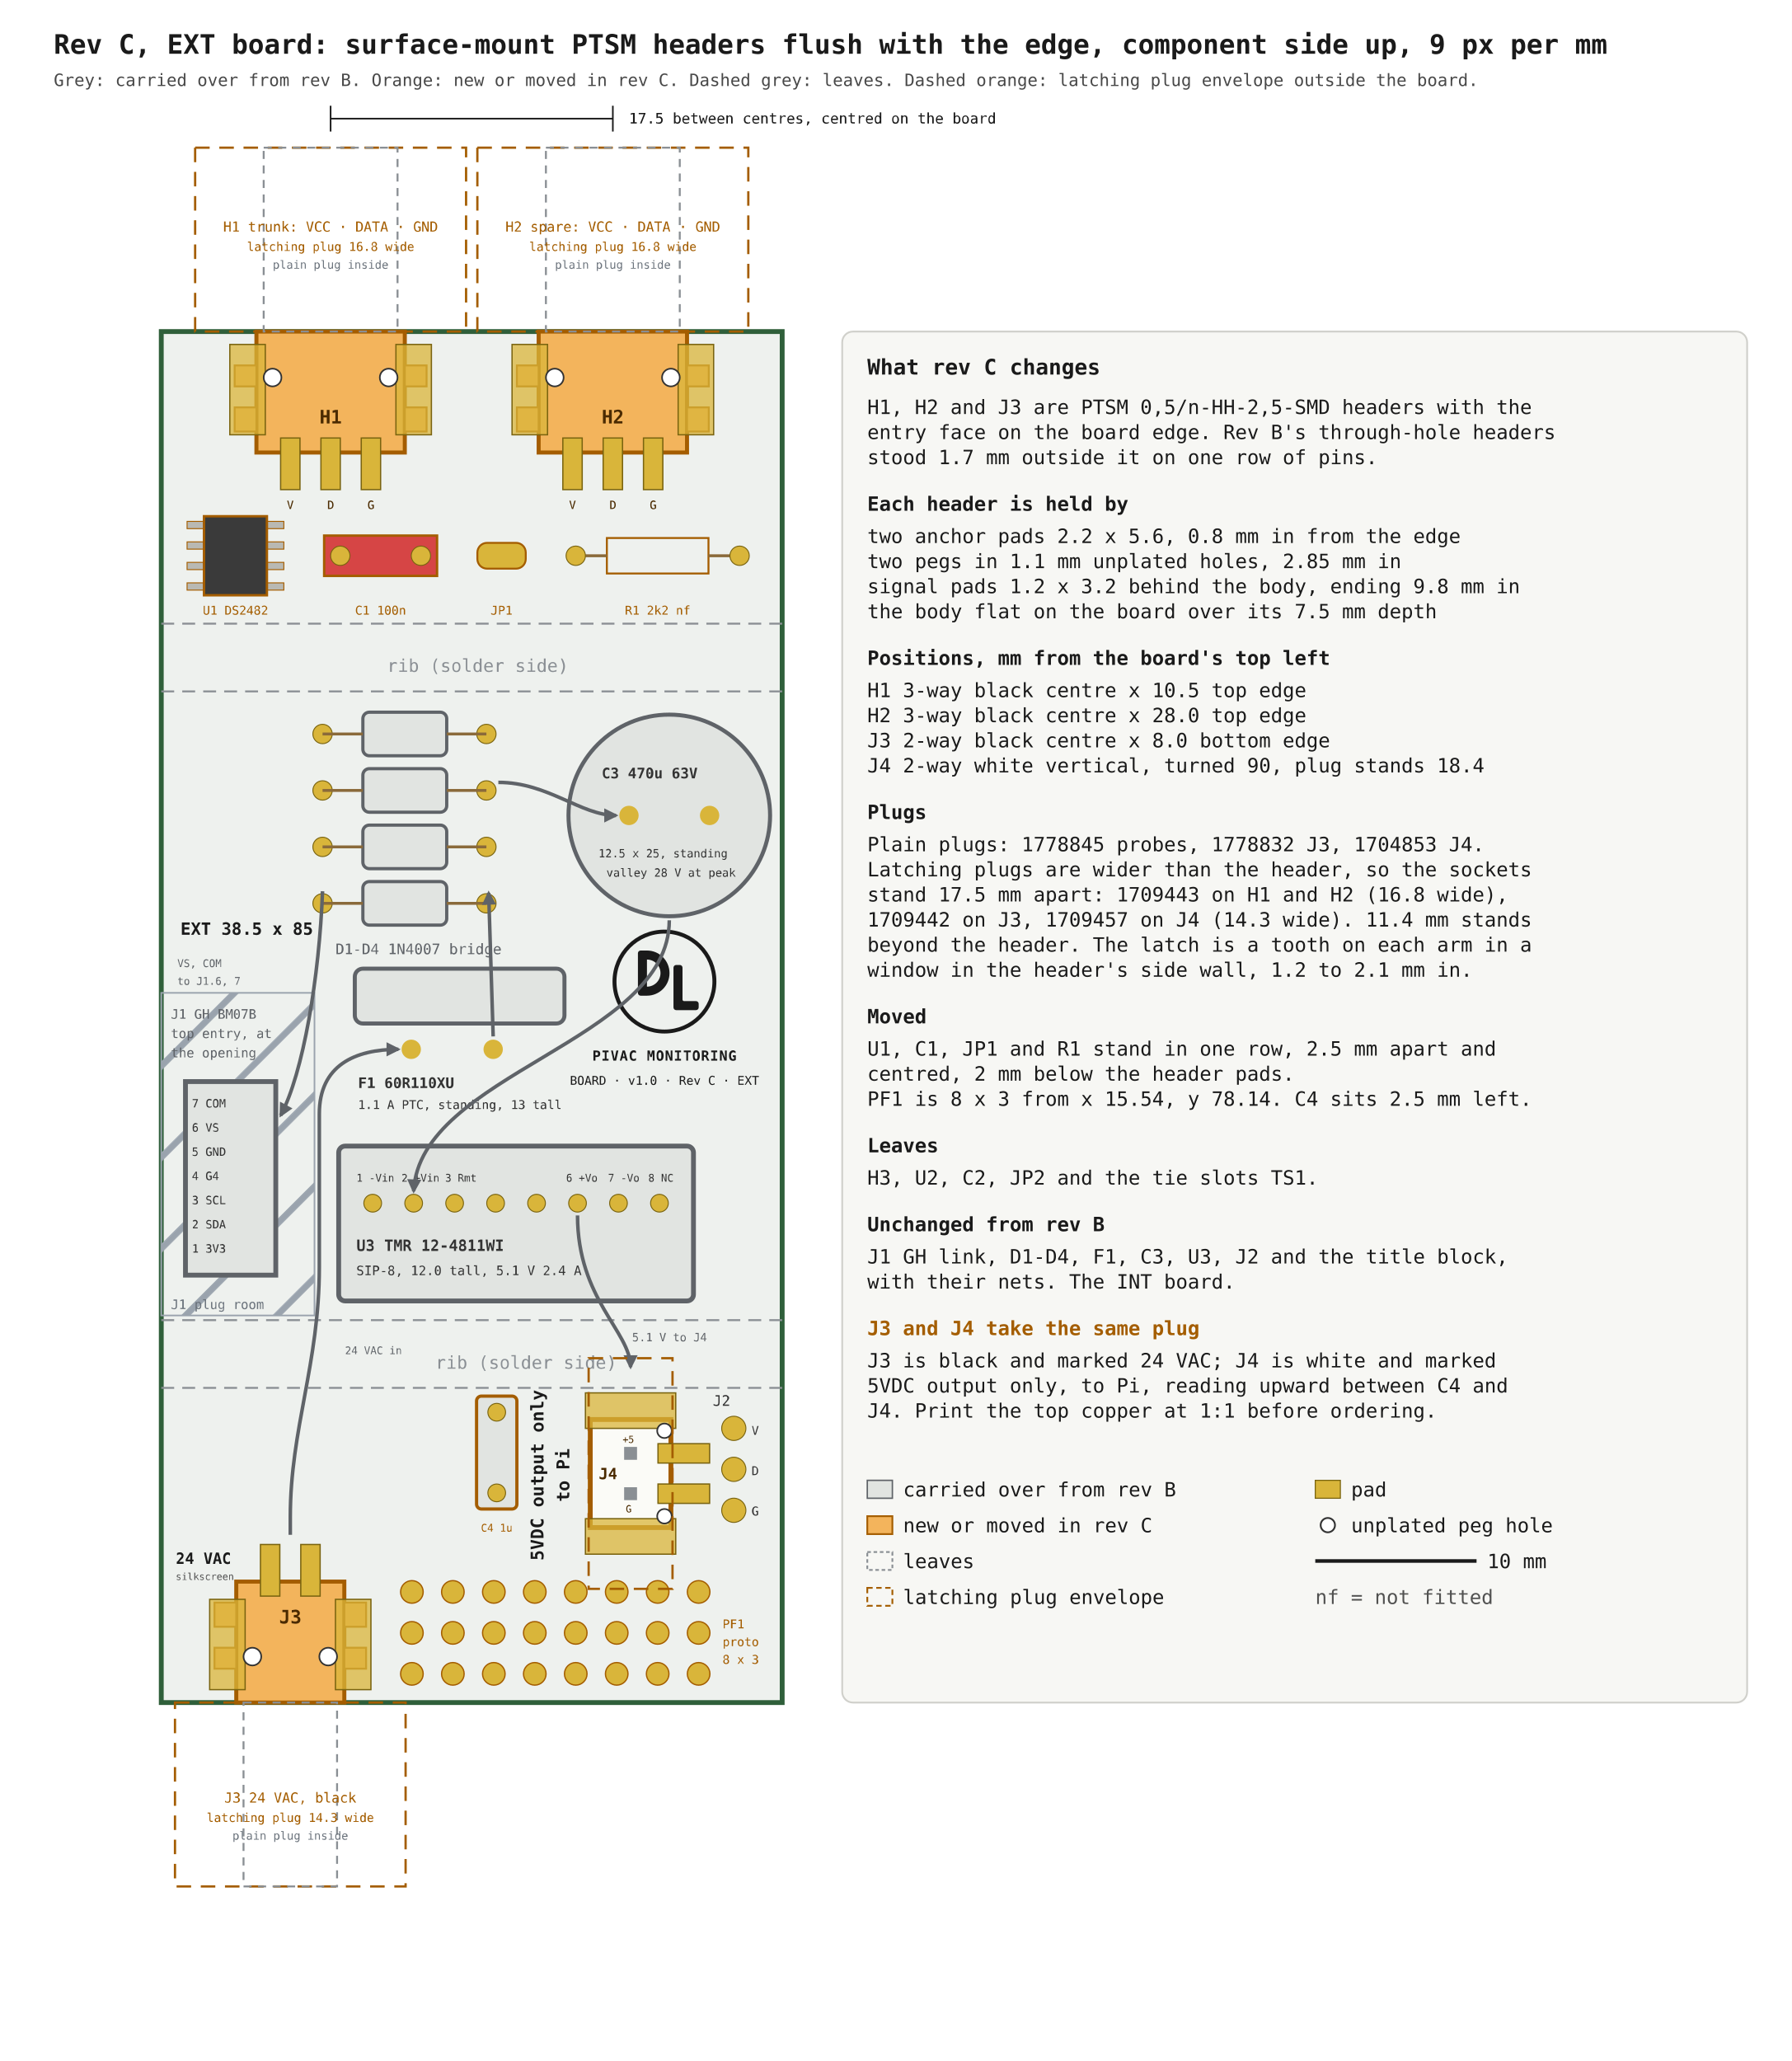
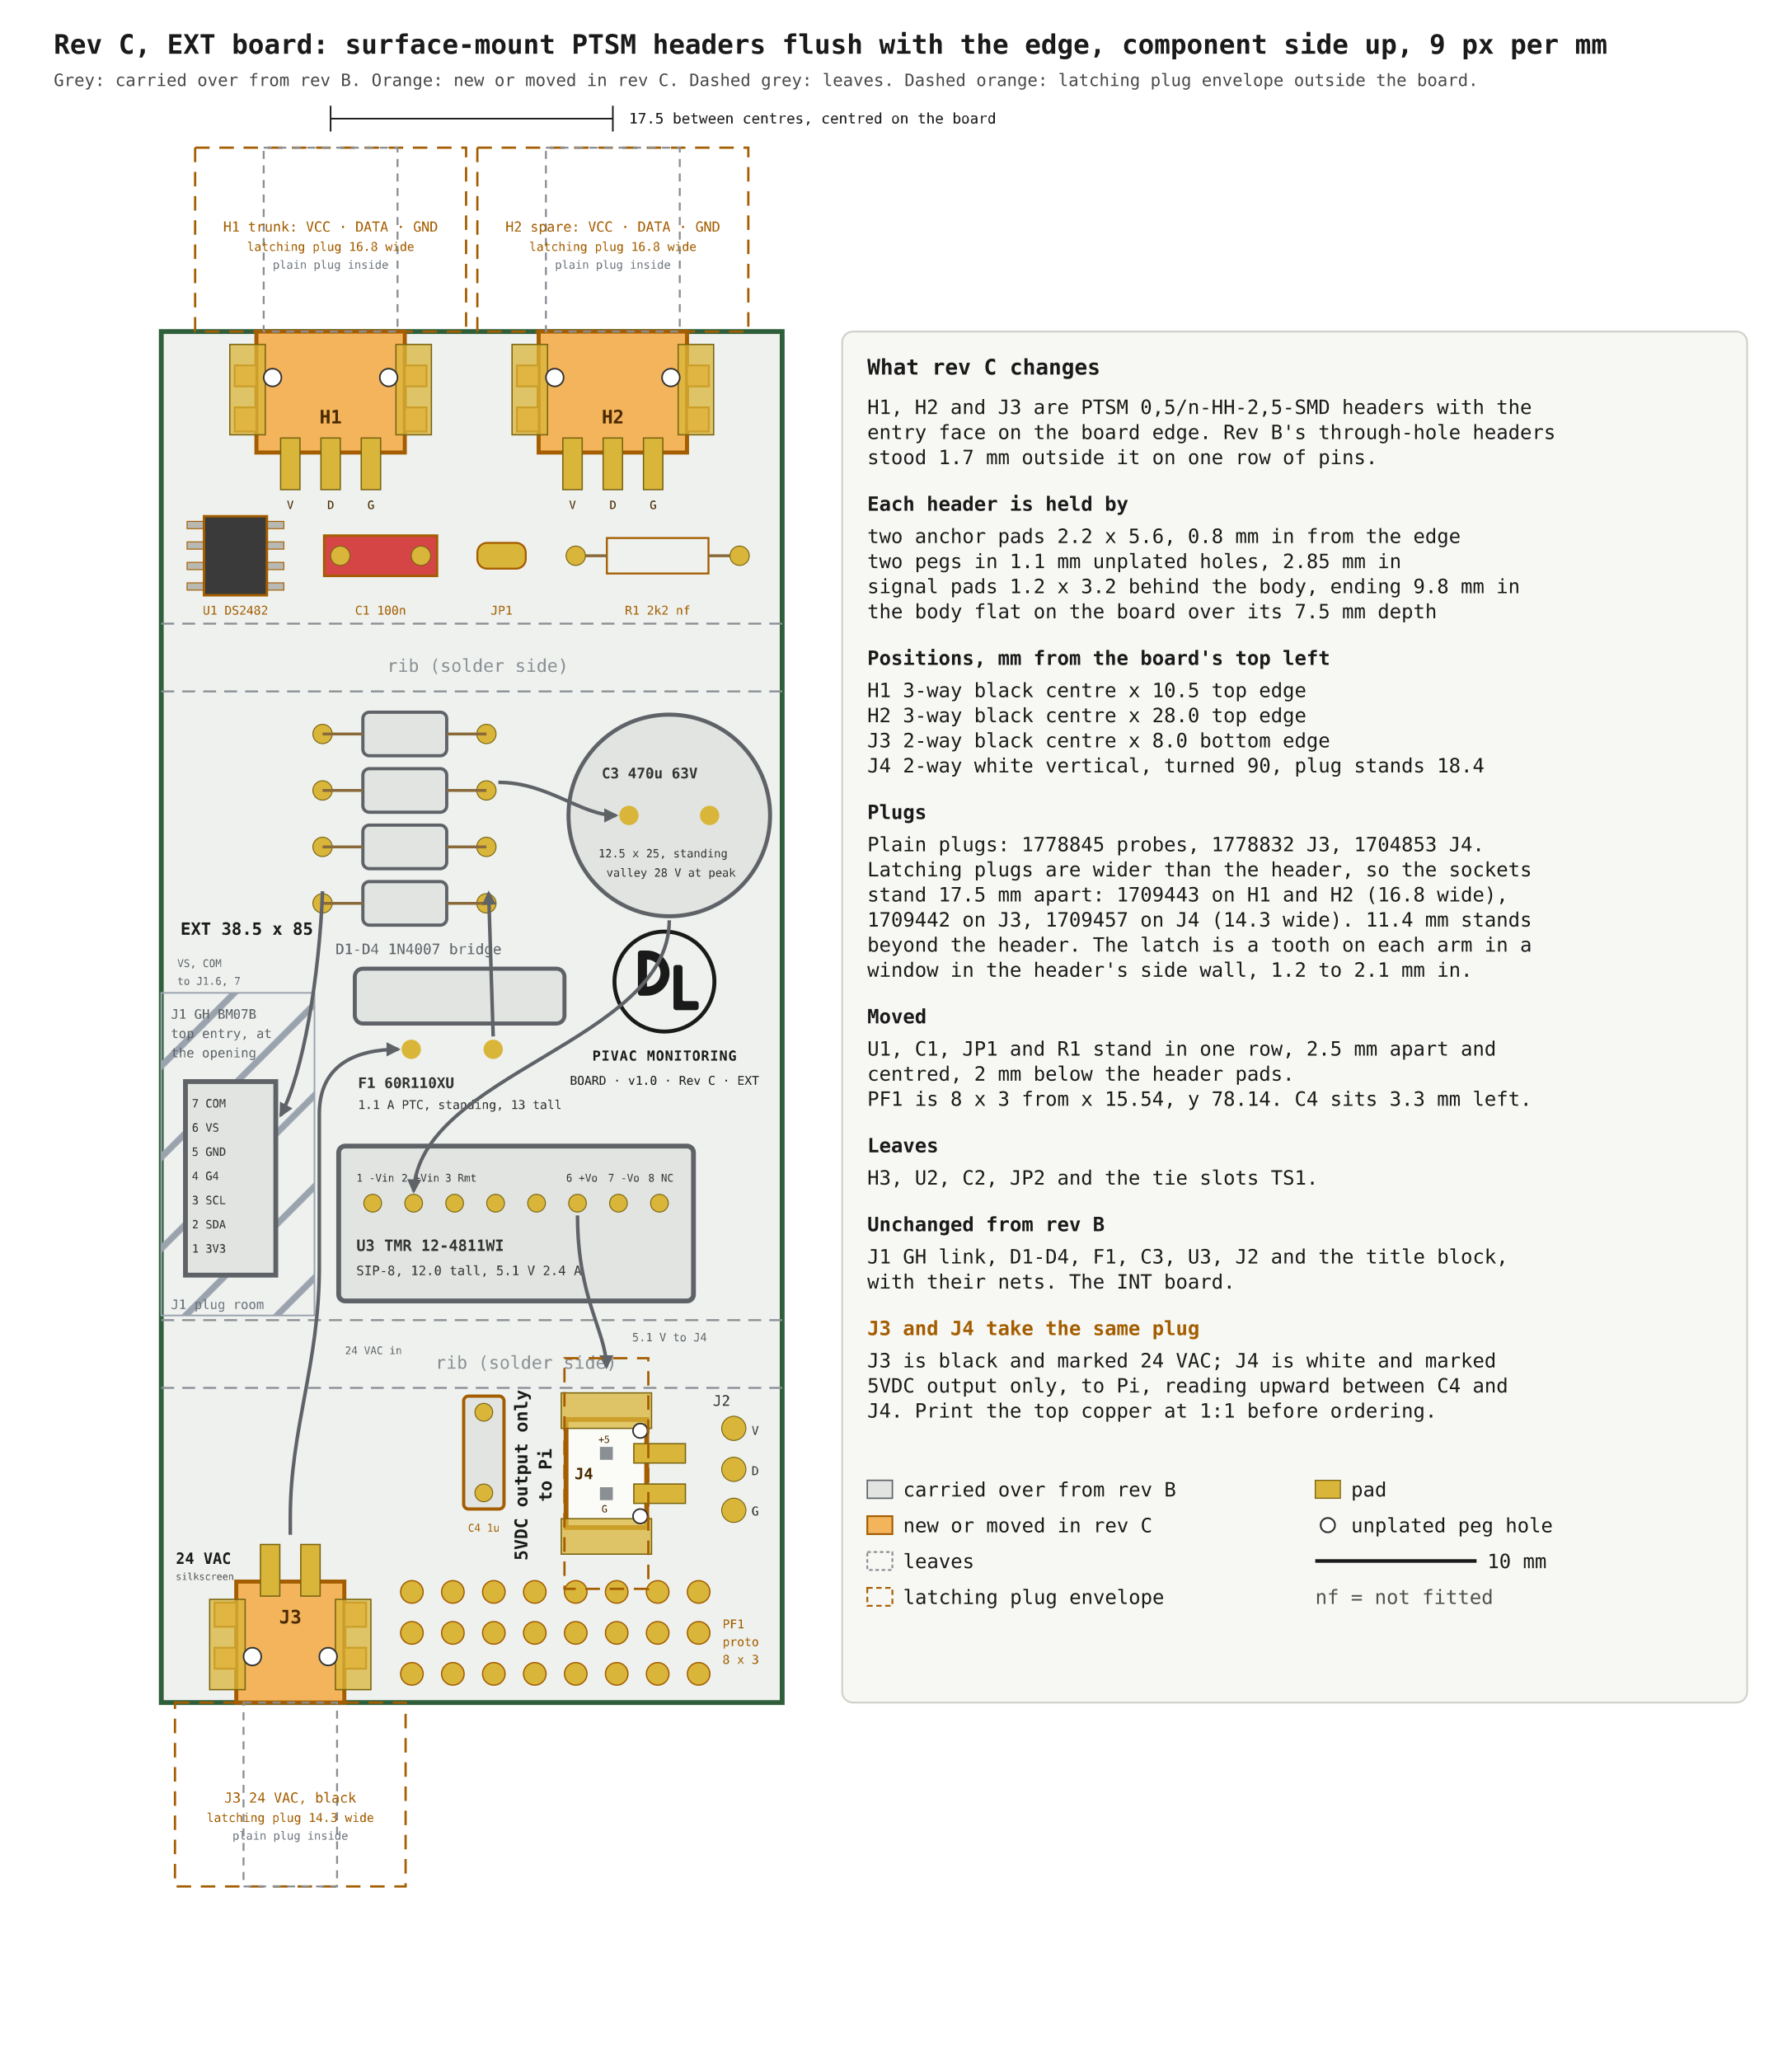
<svg xmlns="http://www.w3.org/2000/svg" viewBox="0 0 1000 1150" role="img" aria-label="Rev C layout of the EXT board: two 3-way surface-mount PTSM probe sockets on the top edge and a 2-way black 24 VAC entry on the bottom edge, each with its entry face on the board edge, a 2-way white vertical PTSM header for the 5 V output, and the envelopes of the latching plugs outside the edges." style="max-width:100%;height:auto">
  <defs>
    <pattern id="hatch" width="4" height="4" patternUnits="userSpaceOnUse" patternTransform="rotate(45)">
      <line x1="0" y1="0" x2="0" y2="4" stroke="#9aa3ad" stroke-width="0.8" />
    </pattern>
    <marker id="arrg" viewBox="0 0 6 6" refX="5" refY="3" markerWidth="4" markerHeight="4" orient="auto">
      <path d="M0,0 L6,3 L0,6 z" fill="#5f6368" />
    </marker>
  </defs>
  <rect x="0" y="0" width="1000" height="1150" fill="#ffffff" />
  <g font-family="IBM Plex Mono, ui-monospace, monospace" fill="#1a1a1a">
    <text x="30" y="30" font-size="15" font-weight="700">Rev C, EXT board: surface-mount PTSM headers flush with the edge, component side up, 9 px per mm</text>
    <text x="30" y="48" font-size="9.5" opacity="0.8">Grey: carried over from rev B. Orange: new or moved in rev C. Dashed grey: leaves. Dashed orange: latching plug envelope outside the board.</text>
    <g transform="translate(90,185) scale(9)">
      <rect x="0" y="0" width="38.5" height="85" fill="#eef1ee" stroke="#2f5f3a" stroke-width="0.3" />
      <text x="1.2" y="37.4" font-size="1.05" font-weight="700">EXT 38.5 x 85</text>
      <g stroke="#8a8f94" stroke-width="0.12" stroke-dasharray="0.8 0.5" fill="none">
        <line x1="0" y1="18.11" x2="38.5" y2="18.11" />
        <line x1="0" y1="22.31" x2="38.5" y2="22.31" />
        <line x1="0" y1="61.29" x2="38.5" y2="61.29" />
        <line x1="0" y1="65.49" x2="38.5" y2="65.49" />
      </g>
      <text x="14" y="21.1" font-size="1.1" fill="#8a8f94">rib (solder side)</text>
      <text x="17" y="64.3" font-size="1.1" fill="#8a8f94">rib (solder side)</text>
      <rect x="0" y="41" width="9.5" height="20" fill="url(#hatch)" stroke="#9aa3ad" stroke-width="0.1" />
      <text x="0.6" y="60.6" font-size="0.8" fill="#6b737c">J1 plug room</text>
      <rect x="1.5" y="46.5" width="5.6" height="12" fill="#e1e4e1" stroke="#5f6368" stroke-width="0.3" />
      <g fill="#333333" font-size="0.7">
        <text x="1.9" y="48.1">7 COM</text>
        <text x="1.9" y="49.6">6 VS</text>
        <text x="1.9" y="51.1">5 GND</text>
        <text x="1.9" y="52.6">4 G4</text>
        <text x="1.9" y="54.1">3 SCL</text>
        <text x="1.9" y="55.6">2 SDA</text>
        <text x="1.9" y="57.1">1 3V3</text>
      </g>
      <text x="0.6" y="42.6" font-size="0.8" fill="#5f6368">J1 GH BM07B</text>
      <text x="0.6" y="43.8" font-size="0.8" fill="#5f6368">top entry, at</text>
      <text x="0.6" y="45" font-size="0.8" fill="#5f6368">the opening</text>
      <g fill="#e1e4e1" stroke="#5f6368" stroke-width="0.2">
        <rect x="12.5" y="23.6" width="5.2" height="2.7" rx="0.4" />
        <rect x="12.5" y="27.1" width="5.2" height="2.7" rx="0.4" />
        <rect x="12.5" y="30.6" width="5.2" height="2.7" rx="0.4" />
        <rect x="12.5" y="34.1" width="5.2" height="2.7" rx="0.4" />
      </g>
      <g fill="#d9b53a" stroke="#7a6410" stroke-width="0.06">
        <circle cx="10" cy="24.95" r="0.6" />
        <circle cx="20.16" cy="24.95" r="0.6" />
        <circle cx="10" cy="28.45" r="0.6" />
        <circle cx="20.16" cy="28.45" r="0.6" />
        <circle cx="10" cy="31.95" r="0.6" />
        <circle cx="20.16" cy="31.95" r="0.6" />
        <circle cx="10" cy="35.45" r="0.6" />
        <circle cx="20.16" cy="35.45" r="0.6" />
      </g>
      <g stroke="#8a6a3a" stroke-width="0.18">
        <line x1="10" y1="24.95" x2="12.5" y2="24.95" />
        <line x1="17.7" y1="24.95" x2="20.16" y2="24.95" />
        <line x1="10" y1="28.45" x2="12.5" y2="28.45" />
        <line x1="17.7" y1="28.45" x2="20.16" y2="28.45" />
        <line x1="10" y1="31.95" x2="12.5" y2="31.95" />
        <line x1="17.7" y1="31.95" x2="20.16" y2="31.95" />
        <line x1="10" y1="35.45" x2="12.5" y2="35.45" />
        <line x1="17.7" y1="35.45" x2="20.16" y2="35.45" />
      </g>
      <text x="10.8" y="38.6" font-size="0.9" fill="#5f6368">D1-D4 1N4007 bridge</text>
      <circle cx="31.5" cy="30" r="6.25" fill="#e1e4e1" stroke="#5f6368" stroke-width="0.25" />
      <circle cx="29" cy="30" r="0.6" fill="#d9b53a" />
      <circle cx="34" cy="30" r="0.6" fill="#d9b53a" />
      <text x="27.3" y="27.7" font-size="0.9" font-weight="700" fill="#333333">C3 470u 63V</text>
      <text x="27.1" y="32.6" font-size="0.7" fill="#333333">12.5 x 25, standing</text>
      <text x="27.6" y="33.8" font-size="0.7" fill="#333333">valley 28 V at peak</text>
      <rect x="12" y="39.5" width="13" height="3.4" rx="0.5" fill="#e1e4e1" stroke="#5f6368" stroke-width="0.25" />
      <circle cx="15.5" cy="44.5" r="0.6" fill="#d9b53a" />
      <circle cx="20.58" cy="44.5" r="0.6" fill="#d9b53a" />
      <text x="12.2" y="46.9" font-size="0.9" font-weight="700" fill="#333333">F1 60R110XU</text>
      <text x="12.2" y="48.2" font-size="0.75" fill="#333333">1.1 A PTC, standing, 13 tall</text>
      <rect x="11" y="50.5" width="22" height="9.6" rx="0.4" fill="#e1e4e1" stroke="#5f6368" stroke-width="0.3" />
      <g fill="#d9b53a" stroke="#7a6410" stroke-width="0.06">
        <circle cx="13.11" cy="54.04" r="0.55" />
        <circle cx="15.65" cy="54.04" r="0.55" />
        <circle cx="18.19" cy="54.04" r="0.55" />
        <circle cx="20.73" cy="54.04" r="0.55" />
        <circle cx="23.27" cy="54.04" r="0.55" />
        <circle cx="25.81" cy="54.04" r="0.55" />
        <circle cx="28.35" cy="54.04" r="0.55" />
        <circle cx="30.89" cy="54.04" r="0.55" />
      </g>
      <g fill="#333333" font-size="0.65">
        <text x="12.1" y="52.7">1 -Vin</text>
        <text x="14.9" y="52.7">2 +Vin</text>
        <text x="17.6" y="52.7">3 Rmt</text>
        <text x="25.1" y="52.7">6 +Vo</text>
        <text x="27.7" y="52.7">7 -Vo</text>
        <text x="30.2" y="52.7">8 NC</text>
      </g>
      <text x="12.1" y="57" font-size="0.95" font-weight="700" fill="#333333">U3 TMR 12-4811WI</text>
      <text x="12.1" y="58.5" font-size="0.8" fill="#333333">SIP-8, 12.0 tall, 5.1 V 2.4 A</text>
      <g fill="#d9b53a" stroke="#7a6410" stroke-width="0.06">
        <circle cx="35.5" cy="68" r="0.75" />
        <circle cx="35.5" cy="70.54" r="0.75" />
        <circle cx="35.5" cy="73.08" r="0.75" />
      </g>
      <text x="34.2" y="66.6" font-size="0.9" fill="#333">J2</text>
      <text x="36.6" y="68.4" font-size="0.75" fill="#333">V</text>
      <text x="36.6" y="70.9" font-size="0.75" fill="#333">D</text>
      <text x="36.6" y="73.4" font-size="0.75" fill="#333">G</text>
      <g transform="translate(31.2,40.3) scale(0.7)">
        <circle cx="0" cy="0" r="4.425" fill="none" stroke="#1a1a1a" stroke-width="0.35" />
        <path d="M -2.35 1.01 L -2.35 -2.51 A 0.24 0.24 0 0 1 -2.11 -2.75 L -1.55 -2.75 A 2 2 0 0 1 -1.55 1.25 L -2.11 1.25 A 0.24 0.24 0 0 1 -2.35 1.01 Z M -1.55 -1.95 L -1.55 0.45 A 1.2 1.2 0 0 0 -1.55 -1.95 Z" fill="#1a1a1a" fill-rule="nonzero" />
        <path d="M 0.8 -1.23 A 0.24 0.24 0 0 1 1.04 -1.47 L 1.36 -1.47 A 0.24 0.24 0 0 1 1.6 -1.23 L 1.6 1.59 A 0.14 0.14 0 0 0 1.74 1.73 L 2.793 1.73 A 0.24 0.24 0 0 1 3.033 1.97 L 3.033 2.29 A 0.24 0.24 0 0 1 2.793 2.53 L 1.04 2.53 A 0.24 0.24 0 0 1 0.8 2.29 Z" fill="#1a1a1a" />
      </g>
      <text x="31.2" y="45.2" font-size="0.85" font-weight="700" text-anchor="middle" letter-spacing="0.05">PIVAC MONITORING</text>
      <text x="31.2" y="46.7" font-size="0.75" text-anchor="middle">BOARD · v1.0 · Rev C · EXT</text>
      <g stroke="#5f6368" stroke-width="0.22" fill="none" marker-end="url(#arrg)">
        <path d="M 8 74.6 L 8 73.5 C 8 68, 9.8 64, 9.8 58 L 9.8 48.5 C 9.8 45.5, 12 44.5, 14.7 44.5" />
        <path d="M 20.58 43.7 L 20.3 34.8" />
        <path d="M 20.9 27.95 C 24 27.95, 26 30, 28.2 30" />
        <path d="M 31.5 36.5 C 31.5 44, 16 46, 15.65 53.3" />
-         <path d="M 25.81 54.8 C 25.81 60, 29.1 62, 29.1 64.2" />
+         <path d="M 25.81 54.8 C 25.81 60, 27.6 62, 27.6 64.2" />
        <path d="M 10 34.7 C 9.8 40, 8.8 46, 7.4 48.6" />
      </g>
      <g font-size="0.7" fill="#5f6368">
        <text x="29.2" y="62.6">5.1 V to J4</text>
        <text x="11.4" y="63.4" font-size="0.65">24 VAC in</text>
        <text x="1.0" y="39.4" font-size="0.65">VS, COM</text>
        <text x="1.0" y="40.5" font-size="0.65">to J1.6, 7</text>
      </g>
      <rect x="5.90" y="0.00" width="9.20" height="7.50" fill="#f3b45c" stroke="#a45d00" stroke-width="0.25" />
      <rect x="4.55" y="2.10" width="1.35" height="1.30" fill="#f3b45c" stroke="#a45d00" stroke-width="0.12" />
      <rect x="4.55" y="4.70" width="1.35" height="1.50" fill="#f3b45c" stroke="#a45d00" stroke-width="0.12" />
      <rect x="4.25" y="0.80" width="2.20" height="5.60" fill="#d9b53a" fill-opacity="0.75" stroke="#7a6410" stroke-width="0.08" />
      <circle cx="6.90" cy="2.85" r="0.55" fill="#ffffff" stroke="#333" stroke-width="0.1" />
      <rect x="15.10" y="2.10" width="1.35" height="1.30" fill="#f3b45c" stroke="#a45d00" stroke-width="0.12" />
      <rect x="15.10" y="4.70" width="1.35" height="1.50" fill="#f3b45c" stroke="#a45d00" stroke-width="0.12" />
      <rect x="14.55" y="0.80" width="2.20" height="5.60" fill="#d9b53a" fill-opacity="0.75" stroke="#7a6410" stroke-width="0.08" />
      <circle cx="14.10" cy="2.85" r="0.55" fill="#ffffff" stroke="#333" stroke-width="0.1" />
      <rect x="7.40" y="6.60" width="1.20" height="3.20" fill="#d9b53a" stroke="#7a6410" stroke-width="0.08" />
      <rect x="9.90" y="6.60" width="1.20" height="3.20" fill="#d9b53a" stroke="#7a6410" stroke-width="0.08" />
      <rect x="12.40" y="6.60" width="1.20" height="3.20" fill="#d9b53a" stroke="#7a6410" stroke-width="0.08" />
      <text x="10.50" y="5.70" font-size="1.15" font-weight="700" fill="#4a2a00" text-anchor="middle">H1</text>
      <rect x="2.10" y="-11.40" width="16.80" height="11.40" fill="none" stroke="#a45d00" stroke-width="0.14" stroke-dasharray="0.9 0.6" />
      <rect x="6.35" y="-11.40" width="8.30" height="11.40" fill="none" stroke="#8a8f94" stroke-width="0.12" stroke-dasharray="0.5 0.4" />
      <text x="10.50" y="-6.20" font-size="0.85" fill="#a45d00" text-anchor="middle">H1 trunk: VCC · DATA · GND</text>
      <text x="10.50" y="-5.00" font-size="0.75" fill="#a45d00" text-anchor="middle">latching plug 16.8 wide</text>
      <text x="10.50" y="-3.90" font-size="0.7" fill="#6b737c" text-anchor="middle">plain plug inside</text>
      <rect x="23.40" y="0.00" width="9.20" height="7.50" fill="#f3b45c" stroke="#a45d00" stroke-width="0.25" />
      <rect x="22.05" y="2.10" width="1.35" height="1.30" fill="#f3b45c" stroke="#a45d00" stroke-width="0.12" />
      <rect x="22.05" y="4.70" width="1.35" height="1.50" fill="#f3b45c" stroke="#a45d00" stroke-width="0.12" />
      <rect x="21.75" y="0.80" width="2.20" height="5.60" fill="#d9b53a" fill-opacity="0.75" stroke="#7a6410" stroke-width="0.08" />
      <circle cx="24.40" cy="2.85" r="0.55" fill="#ffffff" stroke="#333" stroke-width="0.1" />
      <rect x="32.60" y="2.10" width="1.35" height="1.30" fill="#f3b45c" stroke="#a45d00" stroke-width="0.12" />
      <rect x="32.60" y="4.70" width="1.35" height="1.50" fill="#f3b45c" stroke="#a45d00" stroke-width="0.12" />
      <rect x="32.05" y="0.80" width="2.20" height="5.60" fill="#d9b53a" fill-opacity="0.75" stroke="#7a6410" stroke-width="0.08" />
      <circle cx="31.60" cy="2.85" r="0.55" fill="#ffffff" stroke="#333" stroke-width="0.1" />
      <rect x="24.90" y="6.60" width="1.20" height="3.20" fill="#d9b53a" stroke="#7a6410" stroke-width="0.08" />
      <rect x="27.40" y="6.60" width="1.20" height="3.20" fill="#d9b53a" stroke="#7a6410" stroke-width="0.08" />
      <rect x="29.90" y="6.60" width="1.20" height="3.20" fill="#d9b53a" stroke="#7a6410" stroke-width="0.08" />
      <text x="28.00" y="5.70" font-size="1.15" font-weight="700" fill="#4a2a00" text-anchor="middle">H2</text>
      <rect x="19.60" y="-11.40" width="16.80" height="11.40" fill="none" stroke="#a45d00" stroke-width="0.14" stroke-dasharray="0.9 0.6" />
      <rect x="23.85" y="-11.40" width="8.30" height="11.40" fill="none" stroke="#8a8f94" stroke-width="0.12" stroke-dasharray="0.5 0.4" />
      <text x="28.00" y="-6.20" font-size="0.85" fill="#a45d00" text-anchor="middle">H2 spare: VCC · DATA · GND</text>
      <text x="28.00" y="-5.00" font-size="0.75" fill="#a45d00" text-anchor="middle">latching plug 16.8 wide</text>
      <text x="28.00" y="-3.90" font-size="0.7" fill="#6b737c" text-anchor="middle">plain plug inside</text>
      <g font-size="0.7" fill="#4a2a00" text-anchor="middle">
        <text x="8.0" y="11.0">V</text>
        <text x="10.5" y="11.0">D</text>
        <text x="13.0" y="11.0">G</text>
        <text x="25.5" y="11.0">V</text>
        <text x="28.0" y="11.0">D</text>
        <text x="30.5" y="11.0">G</text>
      </g>
      <g fill="#b9b9b3" stroke="#a45d00" stroke-width="0.06">
        <rect x="1.60" y="11.77" width="1.05" height="0.45" />
        <rect x="6.55" y="11.77" width="1.05" height="0.45" />
        <rect x="1.60" y="13.04" width="1.05" height="0.45" />
        <rect x="6.55" y="13.04" width="1.05" height="0.45" />
        <rect x="1.60" y="14.31" width="1.05" height="0.45" />
        <rect x="6.55" y="14.31" width="1.05" height="0.45" />
        <rect x="1.60" y="15.58" width="1.05" height="0.45" />
        <rect x="6.55" y="15.58" width="1.05" height="0.45" />
      </g>
      <rect x="2.65" y="11.45" width="3.9" height="4.9" fill="#3a3a3a" stroke="#a45d00" stroke-width="0.15" />
      <rect x="10.1" y="12.65" width="7" height="2.5" fill="#d64545" stroke="#a45d00" stroke-width="0.15" />
      <circle cx="11.1" cy="13.90" r="0.6" fill="#d9b53a" stroke="#7a6410" stroke-width="0.06" />
      <circle cx="16.1" cy="13.90" r="0.6" fill="#d9b53a" stroke="#7a6410" stroke-width="0.06" />
      <rect x="19.6" y="13.10" width="3" height="1.6" rx="0.6" fill="#d9b53a" stroke="#a45d00" stroke-width="0.12" />
      <rect x="27.63" y="12.80" width="6.3" height="2.2" fill="none" stroke="#a45d00" stroke-width="0.12" />
      <g stroke="#8a6a3a" stroke-width="0.18">
        <line x1="25.7" y1="13.90" x2="27.63" y2="13.90" />
        <line x1="33.93" y1="13.90" x2="35.86" y2="13.90" />
      </g>
      <circle cx="25.7" cy="13.90" r="0.6" fill="#d9b53a" stroke="#7a6410" stroke-width="0.06" />
      <circle cx="35.86" cy="13.90" r="0.6" fill="#d9b53a" stroke="#7a6410" stroke-width="0.06" />
      <g font-size="0.75" fill="#a45d00" text-anchor="middle">
        <text x="4.6" y="17.55">U1 DS2482</text>
        <text x="13.6" y="17.55">C1 100n</text>
        <text x="21.1" y="17.55">JP1</text>
        <text x="30.78" y="17.55">R1 2k2 nf</text>
      </g>
      <g fill="#d9b53a" stroke="#a45d00" stroke-width="0.08">
        <circle cx="15.54" cy="78.14" r="0.7" />
        <circle cx="18.08" cy="78.14" r="0.7" />
        <circle cx="20.62" cy="78.14" r="0.7" />
        <circle cx="23.16" cy="78.14" r="0.7" />
        <circle cx="25.70" cy="78.14" r="0.7" />
        <circle cx="28.24" cy="78.14" r="0.7" />
        <circle cx="30.78" cy="78.14" r="0.7" />
        <circle cx="33.32" cy="78.14" r="0.7" />
        <circle cx="15.54" cy="80.68" r="0.7" />
        <circle cx="18.08" cy="80.68" r="0.7" />
        <circle cx="20.62" cy="80.68" r="0.7" />
        <circle cx="23.16" cy="80.68" r="0.7" />
        <circle cx="25.70" cy="80.68" r="0.7" />
        <circle cx="28.24" cy="80.68" r="0.7" />
        <circle cx="30.78" cy="80.68" r="0.7" />
        <circle cx="33.32" cy="80.68" r="0.7" />
        <circle cx="15.54" cy="83.22" r="0.7" />
        <circle cx="18.08" cy="83.22" r="0.7" />
        <circle cx="20.62" cy="83.22" r="0.7" />
        <circle cx="23.16" cy="83.22" r="0.7" />
        <circle cx="25.70" cy="83.22" r="0.7" />
        <circle cx="28.24" cy="83.22" r="0.7" />
        <circle cx="30.78" cy="83.22" r="0.7" />
        <circle cx="33.32" cy="83.22" r="0.7" />
      </g>
      <text x="34.8" y="80.4" font-size="0.75" fill="#a45d00">PF1</text>
      <text x="34.8" y="81.5" font-size="0.75" fill="#a45d00">proto</text>
      <text x="34.8" y="82.6" font-size="0.75" fill="#a45d00">8 x 3</text>
      <rect x="4.65" y="77.50" width="6.70" height="7.50" fill="#f3b45c" stroke="#a45d00" stroke-width="0.25" />
      <rect x="3.30" y="81.60" width="1.35" height="1.30" fill="#f3b45c" stroke="#a45d00" stroke-width="0.12" />
      <rect x="3.30" y="78.80" width="1.35" height="1.50" fill="#f3b45c" stroke="#a45d00" stroke-width="0.12" />
      <rect x="3.00" y="78.60" width="2.20" height="5.60" fill="#d9b53a" fill-opacity="0.75" stroke="#7a6410" stroke-width="0.08" />
      <circle cx="5.65" cy="82.15" r="0.55" fill="#ffffff" stroke="#333" stroke-width="0.1" />
      <rect x="11.35" y="81.60" width="1.35" height="1.30" fill="#f3b45c" stroke="#a45d00" stroke-width="0.12" />
      <rect x="11.35" y="78.80" width="1.35" height="1.50" fill="#f3b45c" stroke="#a45d00" stroke-width="0.12" />
      <rect x="10.80" y="78.60" width="2.20" height="5.60" fill="#d9b53a" fill-opacity="0.75" stroke="#7a6410" stroke-width="0.08" />
      <circle cx="10.35" cy="82.15" r="0.55" fill="#ffffff" stroke="#333" stroke-width="0.1" />
      <rect x="6.15" y="75.20" width="1.20" height="3.20" fill="#d9b53a" stroke="#7a6410" stroke-width="0.08" />
      <rect x="8.65" y="75.20" width="1.20" height="3.20" fill="#d9b53a" stroke="#7a6410" stroke-width="0.08" />
      <text x="8.00" y="80.10" font-size="1.15" font-weight="700" fill="#4a2a00" text-anchor="middle">J3</text>
      <rect x="0.85" y="85.00" width="14.30" height="11.40" fill="none" stroke="#a45d00" stroke-width="0.14" stroke-dasharray="0.9 0.6" />
      <rect x="5.10" y="85.00" width="5.80" height="11.40" fill="none" stroke="#8a8f94" stroke-width="0.12" stroke-dasharray="0.5 0.4" />
      <text x="8.00" y="91.20" font-size="0.85" fill="#a45d00" text-anchor="middle">J3 24 VAC, black</text>
      <text x="8.00" y="92.40" font-size="0.75" fill="#a45d00" text-anchor="middle">latching plug 14.3 wide</text>
      <text x="8.00" y="93.50" font-size="0.7" fill="#6b737c" text-anchor="middle">plain plug inside</text>
      <text x="0.9" y="76.4" font-size="0.95" font-weight="700" fill="#1a1a1a">24 VAC</text>
      <text x="0.9" y="77.4" font-size="0.6" fill="#555">silkscreen</text>
-       <rect x="19.55" y="66" width="2.5" height="7" rx="0.3" fill="#e1e4e1" stroke="#a45d00" stroke-width="0.2" />
-       <circle cx="20.8" cy="67" r="0.55" fill="#d9b53a" stroke="#7a6410" stroke-width="0.06" />
-       <circle cx="20.8" cy="72" r="0.55" fill="#d9b53a" stroke="#7a6410" stroke-width="0.06" />
-       <text x="20.8" y="74.4" font-size="0.65" fill="#a45d00" text-anchor="middle">C4 1u</text>
-       <rect x="26.60" y="67.45" width="5.0" height="6.7" fill="#fbfbf7" stroke="#a45d00" stroke-width="0.3" />
-       <rect x="26.30" y="65.80" width="5.6" height="2.2" fill="#d9b53a" fill-opacity="0.75" stroke="#7a6410" stroke-width="0.08" />
-       <rect x="26.30" y="73.60" width="5.6" height="2.2" fill="#d9b53a" fill-opacity="0.75" stroke="#7a6410" stroke-width="0.08" />
-       <rect x="30.80" y="68.95" width="3.2" height="1.2" fill="#d9b53a" stroke="#7a6410" stroke-width="0.08" />
-       <rect x="28.70" y="69.15" width="0.8" height="0.8" fill="#8a8f94" />
-       <rect x="30.80" y="71.45" width="3.2" height="1.2" fill="#d9b53a" stroke="#7a6410" stroke-width="0.08" />
-       <rect x="28.70" y="71.65" width="0.8" height="0.8" fill="#8a8f94" />
-       <circle cx="31.20" cy="68.15" r="0.45" fill="#ffffff" stroke="#333" stroke-width="0.1" />
-       <circle cx="31.20" cy="73.45" r="0.45" fill="#ffffff" stroke="#333" stroke-width="0.1" />
-       <text x="27.70" y="71.15" font-size="0.95" font-weight="700" fill="#4a2a00" text-anchor="middle">J4</text>
-       <text x="28.60" y="68.90" font-size="0.6" fill="#4a2a00">+5</text>
-       <text x="28.80" y="73.20" font-size="0.6" fill="#4a2a00">G</text>
-       <rect x="26.50" y="63.65" width="5.2" height="14.3" fill="none" stroke="#a45d00" stroke-width="0.14" stroke-dasharray="0.9 0.6" />
+       <rect x="18.75" y="66" width="2.5" height="7" rx="0.3" fill="#e1e4e1" stroke="#a45d00" stroke-width="0.2" />
+       <circle cx="20.0" cy="67" r="0.55" fill="#d9b53a" stroke="#7a6410" stroke-width="0.06" />
+       <circle cx="20.0" cy="72" r="0.55" fill="#d9b53a" stroke="#7a6410" stroke-width="0.06" />
+       <text x="20.0" y="74.4" font-size="0.65" fill="#a45d00" text-anchor="middle">C4 1u</text>
+       <rect x="25.10" y="67.45" width="5.0" height="6.7" fill="#fbfbf7" stroke="#a45d00" stroke-width="0.3" />
+       <rect x="24.80" y="65.80" width="5.6" height="2.2" fill="#d9b53a" fill-opacity="0.75" stroke="#7a6410" stroke-width="0.08" />
+       <rect x="24.80" y="73.60" width="5.6" height="2.2" fill="#d9b53a" fill-opacity="0.75" stroke="#7a6410" stroke-width="0.08" />
+       <rect x="29.30" y="68.95" width="3.2" height="1.2" fill="#d9b53a" stroke="#7a6410" stroke-width="0.08" />
+       <rect x="27.20" y="69.15" width="0.8" height="0.8" fill="#8a8f94" />
+       <rect x="29.30" y="71.45" width="3.2" height="1.2" fill="#d9b53a" stroke="#7a6410" stroke-width="0.08" />
+       <rect x="27.20" y="71.65" width="0.8" height="0.8" fill="#8a8f94" />
+       <circle cx="29.70" cy="68.15" r="0.45" fill="#ffffff" stroke="#333" stroke-width="0.1" />
+       <circle cx="29.70" cy="73.45" r="0.45" fill="#ffffff" stroke="#333" stroke-width="0.1" />
+       <text x="26.20" y="71.15" font-size="0.95" font-weight="700" fill="#4a2a00" text-anchor="middle">J4</text>
+       <text x="27.10" y="68.90" font-size="0.6" fill="#4a2a00">+5</text>
+       <text x="27.30" y="73.20" font-size="0.6" fill="#4a2a00">G</text>
+       <rect x="25.00" y="63.65" width="5.2" height="14.3" fill="none" stroke="#a45d00" stroke-width="0.14" stroke-dasharray="0.9 0.6" />
      <g font-weight="700" fill="#1a1a1a" font-size="1.1" text-anchor="middle">
-         <text transform="translate(23.7,70.9) rotate(-90)">5VDC output only</text>
-         <text transform="translate(25.3,70.9) rotate(-90)">to Pi</text>
+         <text transform="translate(22.7,70.9) rotate(-90)">5VDC output only</text>
+         <text transform="translate(24.2,70.9) rotate(-90)">to Pi</text>
      </g>
      <g stroke="#1a1a1a" stroke-width="0.1" fill="none">
        <line x1="10.5" y1="-13.2" x2="28" y2="-13.2" />
        <line x1="10.5" y1="-14" x2="10.5" y2="-12.4" />
        <line x1="28" y1="-14" x2="28" y2="-12.4" />
      </g>
      <text x="29.0" y="-12.9" font-size="0.9">17.5 between centres, centred on the board</text>
    </g>
    <g transform="translate(470,185)" font-size="11">
      <rect x="0" y="0" width="505" height="765" rx="6" fill="#f7f7f4" stroke="#d0d0cb" />
      <text x="14" y="24" font-weight="700" font-size="12">What rev C changes</text>
      <text x="14" y="46">H1, H2 and J3 are PTSM 0,5/n-HH-2,5-SMD headers with the</text>
      <text x="14" y="60">entry face on the board edge. Rev B's through-hole headers</text>
      <text x="14" y="74">stood 1.7 mm outside it on one row of pins.</text>
      <text x="14" y="100" font-weight="700">Each header is held by</text>
      <text x="14" y="118">two anchor pads 2.2 x 5.6, 0.8 mm in from the edge</text>
      <text x="14" y="132">two pegs in 1.1 mm unplated holes, 2.85 mm in</text>
      <text x="14" y="146">signal pads 1.2 x 3.2 behind the body, ending 9.8 mm in</text>
      <text x="14" y="160">the body flat on the board over its 7.5 mm depth</text>
      <text x="14" y="186" font-weight="700">Positions, mm from the board's top left</text>
      <text x="14" y="204">H1  3-way black  centre x 10.5  top edge</text>
      <text x="14" y="218">H2  3-way black  centre x 28.0  top edge</text>
      <text x="14" y="232">J3  2-way black  centre x 8.0   bottom edge</text>
      <text x="14" y="246">J4  2-way white  vertical, turned 90, plug stands 18.4</text>
      <text x="14" y="272" font-weight="700">Plugs</text>
      <text x="14" y="290">Plain plugs: 1778845 probes, 1778832 J3, 1704853 J4.</text>
      <text x="14" y="304">Latching plugs are wider than the header, so the sockets</text>
      <text x="14" y="318">stand 17.5 mm apart: 1709443 on H1 and H2 (16.8 wide),</text>
      <text x="14" y="332">1709442 on J3, 1709457 on J4 (14.3 wide). 11.4 mm stands</text>
      <text x="14" y="346">beyond the header. The latch is a tooth on each arm in a</text>
      <text x="14" y="360">window in the header's side wall, 1.2 to 2.1 mm in.</text>
      <text x="14" y="386" font-weight="700">Moved</text>
      <text x="14" y="404">U1, C1, JP1 and R1 stand in one row, 2.5 mm apart and</text>
      <text x="14" y="418">centred, 2 mm below the header pads.</text>
-       <text x="14" y="432">PF1 is 8 x 3 from x 15.54, y 78.14. C4 sits 2.5 mm left.</text>
+       <text x="14" y="432">PF1 is 8 x 3 from x 15.54, y 78.14. C4 sits 3.3 mm left.</text>
      <text x="14" y="458" font-weight="700">Leaves</text>
      <text x="14" y="476">H3, U2, C2, JP2 and the tie slots TS1.</text>
      <text x="14" y="502" font-weight="700">Unchanged from rev B</text>
      <text x="14" y="520">J1 GH link, D1-D4, F1, C3, U3, J2 and the title block,</text>
      <text x="14" y="534">with their nets. The INT board.</text>
      <text x="14" y="560" font-weight="700" fill="#a45d00">J3 and J4 take the same plug</text>
      <text x="14" y="578">J3 is black and marked 24 VAC; J4 is white and marked</text>
      <text x="14" y="592">5VDC output only, to Pi, reading upward between C4 and</text>
      <text x="14" y="606">J4. Print the top copper at 1:1 before ordering.</text>
      <g transform="translate(14,650)">
        <rect x="0" y="-9" width="14" height="10" fill="#e1e4e1" stroke="#5f6368" stroke-width="0.8" />
        <text x="20" y="0">carried over from rev B</text>
        <rect x="0" y="11" width="14" height="10" fill="#f3b45c" stroke="#a45d00" stroke-width="1" />
        <text x="20" y="20">new or moved in rev C</text>
        <rect x="0" y="31" width="14" height="10" fill="none" stroke="#8a8f94" stroke-width="1" stroke-dasharray="2 1.5" />
        <text x="20" y="40">leaves</text>
        <rect x="0" y="51" width="14" height="10" fill="none" stroke="#a45d00" stroke-width="1" stroke-dasharray="3 2" />
        <text x="20" y="60">latching plug envelope</text>
        <rect x="250" y="-9" width="14" height="10" fill="#d9b53a" stroke="#7a6410" stroke-width="0.6" />
        <text x="270" y="0">pad</text>
        <circle cx="257" cy="16" r="4" fill="#fff" stroke="#333" />
        <text x="270" y="20">unplated peg hole</text>
        <line x1="250" y1="36" x2="340" y2="36" stroke="#1a1a1a" stroke-width="2" />
        <text x="346" y="40">10 mm</text>
        <text x="250" y="60" opacity="0.75">nf = not fitted</text>
      </g>
    </g>
  </g>
</svg>
